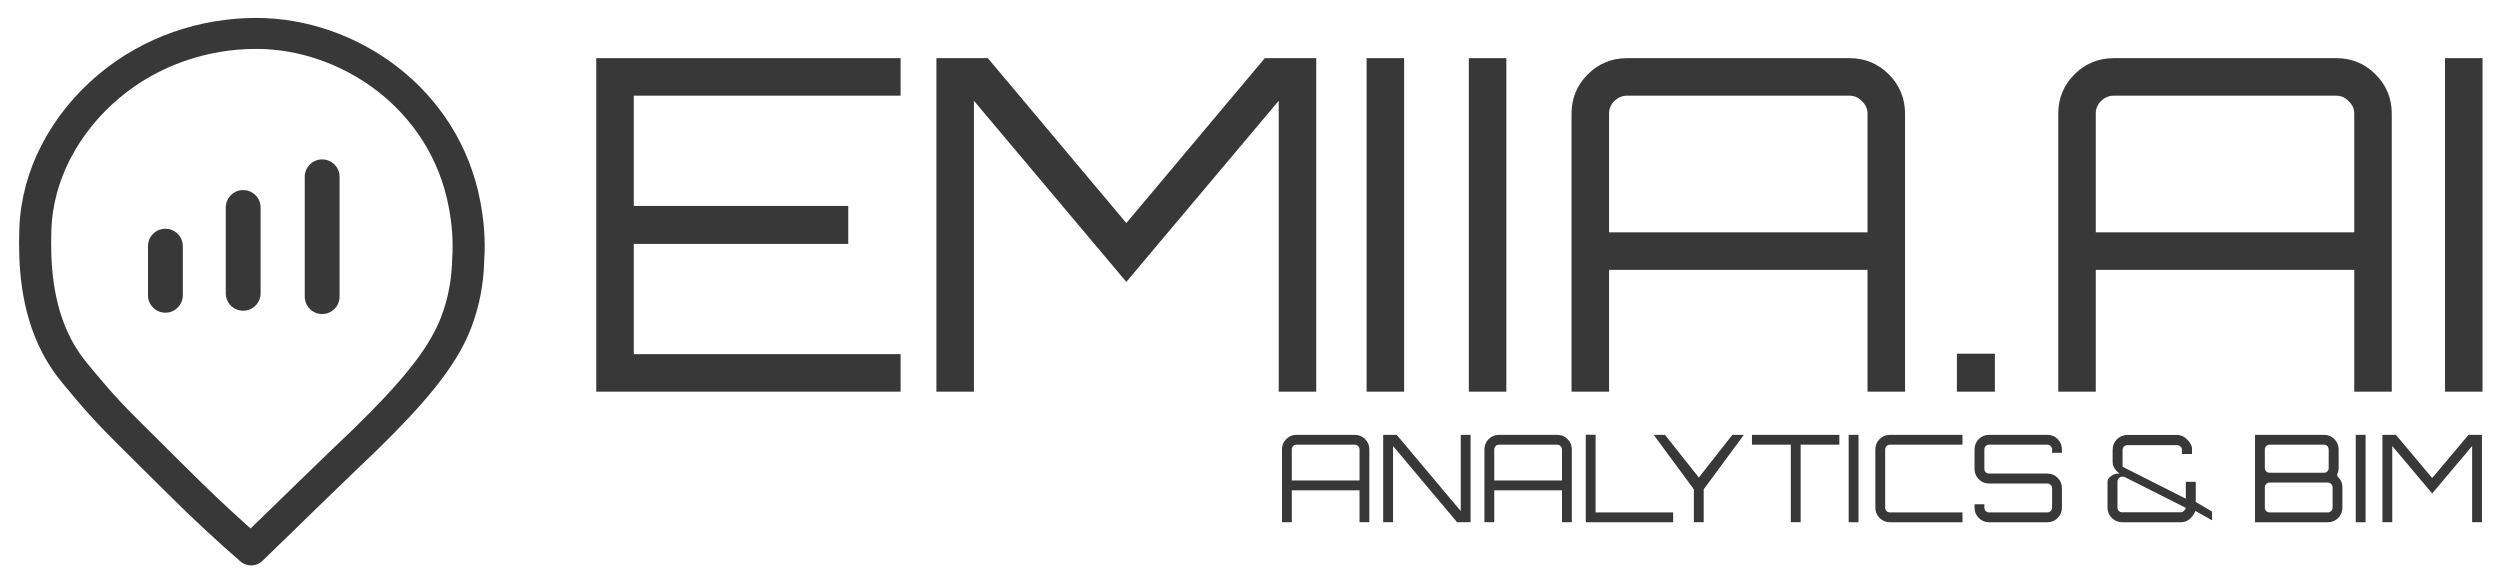
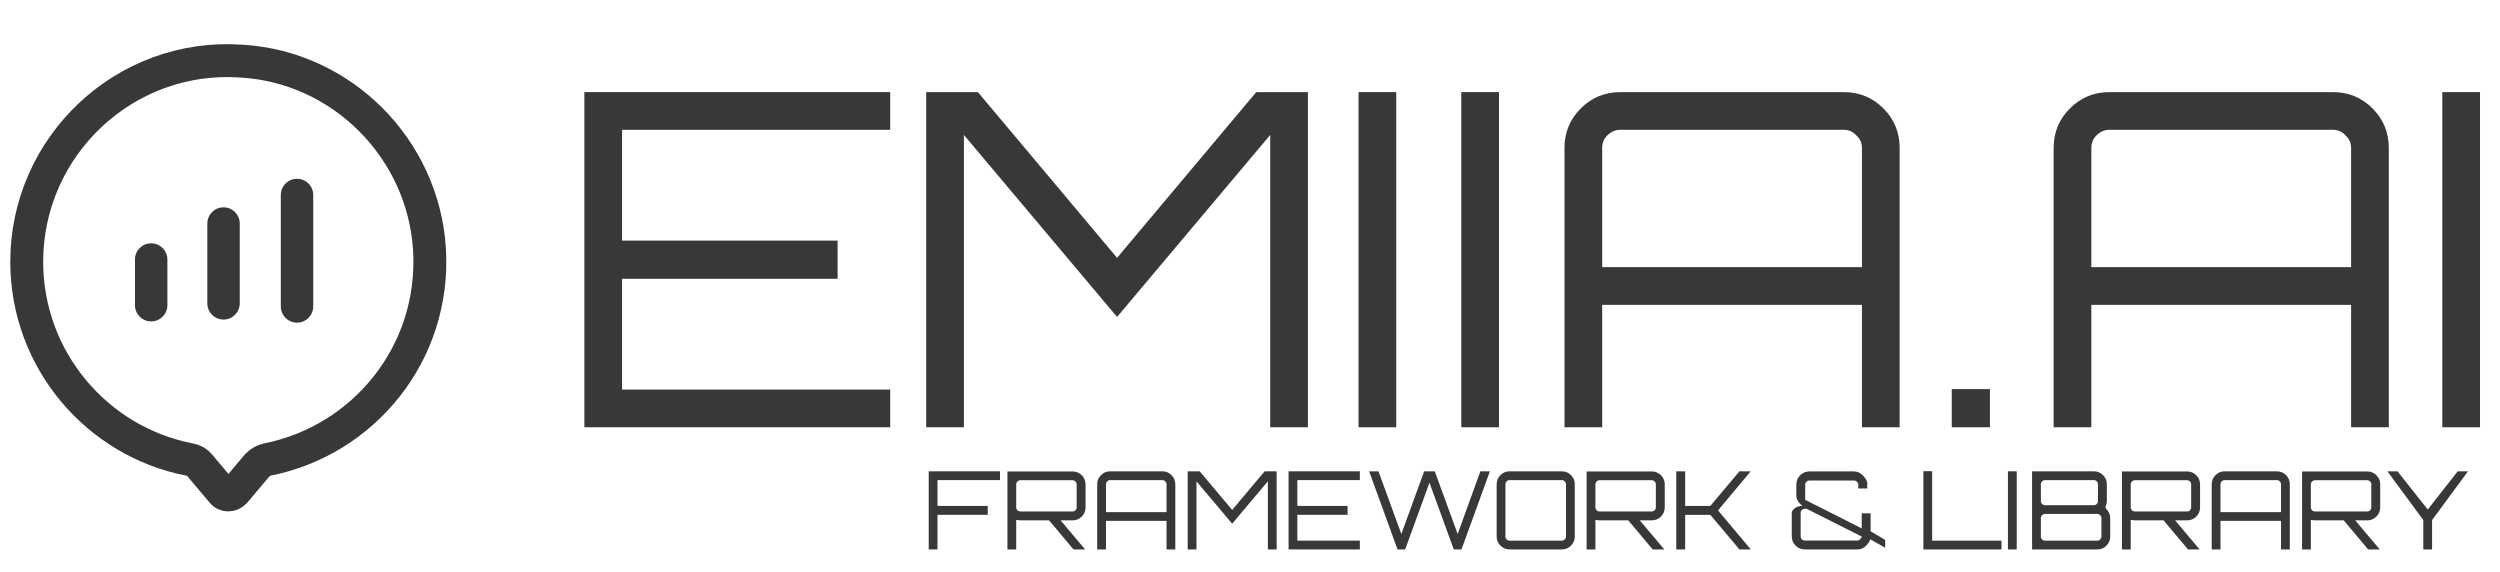
- <svg xmlns="http://www.w3.org/2000/svg" viewBox="0 0 327.123 71.816" id="svg877" version="1.1" height="71.816" width="310.747">
+ <svg xmlns="http://www.w3.org/2000/svg" width="309.747" height="70.816" version="1.1" id="svg877" viewBox="0 0 326.07 70.816">
+   <g transform="translate(-4.210786)" id="g32886">
+     <path id="path1384-0-5" d="m 60.226,30.602 c 0.835,13.55 -8.538,24.965 -21.16,27.471 -0.464,0.093 -0.928,0.371 -1.299,0.742 l -2.97,3.527 c -0.464,0.464 -1.207,0.464 -1.578,0 l -2.97,-3.527 c -0.279,-0.371 -0.742,-0.65 -1.299,-0.742 -12.065,-2.32 -21.253,-12.993 -21.253,-25.801 0,-15.035 12.715,-27.193 27.935,-26.172 13.179,0.742 23.759,11.415 24.594,24.501 z" class="st18" style="fill:none;fill-opacity:1;stroke:#383838;stroke-width:4.292;stroke-miterlimit:4;stroke-dasharray:none;stroke-opacity:1" />
+     <g transform="matrix(3.500588,0,0,3.500588,-66.30621,-200.4938)" id="g6433">
+       <path id="path1148-5" d="m 28.473,64.466 a 0.604,0.604 0 0 0 -0.604,0.604 v 2.974 a 0.604,0.604 0 0 0 0.604,0.604 0.604,0.604 0 0 0 0.604,-0.604 v -2.974 a 0.604,0.604 0 0 0 -0.604,-0.604 z" style="color:#000000;font-style:normal;font-variant:normal;font-weight:normal;font-stretch:normal;font-size:medium;line-height:normal;font-family:sans-serif;font-variant-ligatures:normal;font-variant-position:normal;font-variant-caps:normal;font-variant-numeric:normal;font-variant-alternates:normal;font-variant-east-asian:normal;font-feature-settings:normal;font-variation-settings:normal;text-indent:0;text-align:start;text-decoration:none;text-decoration-line:none;text-decoration-style:solid;text-decoration-color:#000000;letter-spacing:normal;word-spacing:normal;text-transform:none;writing-mode:lr-tb;direction:ltr;text-orientation:mixed;dominant-baseline:auto;baseline-shift:baseline;text-anchor:start;white-space:normal;shape-padding:0;shape-margin:0;inline-size:0;clip-rule:nonzero;display:inline;overflow:visible;visibility:visible;isolation:auto;mix-blend-mode:normal;color-interpolation:sRGB;color-interpolation-filters:linearRGB;solid-color:#000000;solid-opacity:1;vector-effect:none;fill:#383838;fill-opacity:1;fill-rule:nonzero;stroke:#383838;stroke-width:0;stroke-linecap:round;stroke-linejoin:round;stroke-miterlimit:4;stroke-dasharray:none;stroke-dashoffset:0;stroke-opacity:1;color-rendering:auto;image-rendering:auto;shape-rendering:auto;text-rendering:auto;enable-background:accumulate;stop-color:#000000" />
+       <path id="path1144-8" d="m 25.777,65.806 a 0.604,0.604 0 0 0 -0.604,0.604 v 1.703 a 0.604,0.604 0 0 0 0.604,0.604 0.604,0.604 0 0 0 0.604,-0.604 V 66.41 a 0.604,0.604 0 0 0 -0.604,-0.604 z" style="color:#000000;font-style:normal;font-variant:normal;font-weight:normal;font-stretch:normal;font-size:medium;line-height:normal;font-family:sans-serif;font-variant-ligatures:normal;font-variant-position:normal;font-variant-caps:normal;font-variant-numeric:normal;font-variant-alternates:normal;font-variant-east-asian:normal;font-feature-settings:normal;font-variation-settings:normal;text-indent:0;text-align:start;text-decoration:none;text-decoration-line:none;text-decoration-style:solid;text-decoration-color:#000000;letter-spacing:normal;word-spacing:normal;text-transform:none;writing-mode:lr-tb;direction:ltr;text-orientation:mixed;dominant-baseline:auto;baseline-shift:baseline;text-anchor:start;white-space:normal;shape-padding:0;shape-margin:0;inline-size:0;clip-rule:nonzero;display:inline;overflow:visible;visibility:visible;isolation:auto;mix-blend-mode:normal;color-interpolation:sRGB;color-interpolation-filters:linearRGB;solid-color:#000000;solid-opacity:1;vector-effect:none;fill:#383838;fill-opacity:1;fill-rule:nonzero;stroke:#383838;stroke-width:0;stroke-linecap:round;stroke-linejoin:round;stroke-miterlimit:4;stroke-dasharray:none;stroke-dashoffset:0;stroke-opacity:1;color-rendering:auto;image-rendering:auto;shape-rendering:auto;text-rendering:auto;enable-background:accumulate;stop-color:#000000" />
+       <path id="path1152-3" d="m 31.211,63.402 a 0.604,0.604 0 0 0 -0.604,0.604 v 4.153 a 0.604,0.604 0 0 0 0.604,0.604 0.604,0.604 0 0 0 0.604,-0.604 V 64.006 a 0.604,0.604 0 0 0 -0.604,-0.604 z" style="color:#000000;font-style:normal;font-variant:normal;font-weight:normal;font-stretch:normal;font-size:medium;line-height:normal;font-family:sans-serif;font-variant-ligatures:normal;font-variant-position:normal;font-variant-caps:normal;font-variant-numeric:normal;font-variant-alternates:normal;font-variant-east-asian:normal;font-feature-settings:normal;font-variation-settings:normal;text-indent:0;text-align:start;text-decoration:none;text-decoration-line:none;text-decoration-style:solid;text-decoration-color:#000000;letter-spacing:normal;word-spacing:normal;text-transform:none;writing-mode:lr-tb;direction:ltr;text-orientation:mixed;dominant-baseline:auto;baseline-shift:baseline;text-anchor:start;white-space:normal;shape-padding:0;shape-margin:0;inline-size:0;clip-rule:nonzero;display:inline;overflow:visible;visibility:visible;isolation:auto;mix-blend-mode:normal;color-interpolation:sRGB;color-interpolation-filters:linearRGB;solid-color:#000000;solid-opacity:1;vector-effect:none;fill:#383838;fill-opacity:1;fill-rule:nonzero;stroke:#383838;stroke-width:0;stroke-linecap:round;stroke-linejoin:round;stroke-miterlimit:4;stroke-dasharray:none;stroke-dashoffset:0;stroke-opacity:1;color-rendering:auto;image-rendering:auto;shape-rendering:auto;text-rendering:auto;enable-background:accumulate;stop-color:#000000" />
+     </g>
+   </g>
  <defs id="defs881" />
-   <style id="style863" type="text/css" />
-   <path id="path1148" d="m 31.82,22.98 a 2.279,2.279 0 0 0 -2.279,2.279 v 11.228 a 2.279,2.279 0 0 0 2.279,2.279 2.279,2.279 0 0 0 2.279,-2.279 v -11.228 a 2.279,2.279 0 0 0 -2.279,-2.279 z" style="color:#000000;font-style:normal;font-variant:normal;font-weight:normal;font-stretch:normal;font-size:medium;line-height:normal;font-family:sans-serif;font-variant-ligatures:normal;font-variant-position:normal;font-variant-caps:normal;font-variant-numeric:normal;font-variant-alternates:normal;font-variant-east-asian:normal;font-feature-settings:normal;font-variation-settings:normal;text-indent:0;text-align:start;text-decoration:none;text-decoration-line:none;text-decoration-style:solid;text-decoration-color:#000000;letter-spacing:normal;word-spacing:normal;text-transform:none;writing-mode:lr-tb;direction:ltr;text-orientation:mixed;dominant-baseline:auto;baseline-shift:baseline;text-anchor:start;white-space:normal;shape-padding:0;shape-margin:0;inline-size:0;clip-rule:nonzero;display:inline;overflow:visible;visibility:visible;opacity:1;isolation:auto;mix-blend-mode:normal;color-interpolation:sRGB;color-interpolation-filters:linearRGB;solid-color:#000000;solid-opacity:1;vector-effect:none;fill:#383838;fill-opacity:1;fill-rule:nonzero;stroke:none;stroke-width:4.557;stroke-linecap:round;stroke-linejoin:round;stroke-miterlimit:4;stroke-dasharray:none;stroke-dashoffset:0;stroke-opacity:1;color-rendering:auto;image-rendering:auto;shape-rendering:auto;text-rendering:auto;enable-background:accumulate;stop-color:#000000;stop-opacity:1" />
-   <path id="path1144" d="m 21.642,28.039 a 2.279,2.279 0 0 0 -2.279,2.279 v 6.428 a 2.279,2.279 0 0 0 2.279,2.279 2.279,2.279 0 0 0 2.279,-2.279 v -6.428 a 2.279,2.279 0 0 0 -2.279,-2.279 z" style="color:#000000;font-style:normal;font-variant:normal;font-weight:normal;font-stretch:normal;font-size:medium;line-height:normal;font-family:sans-serif;font-variant-ligatures:normal;font-variant-position:normal;font-variant-caps:normal;font-variant-numeric:normal;font-variant-alternates:normal;font-variant-east-asian:normal;font-feature-settings:normal;font-variation-settings:normal;text-indent:0;text-align:start;text-decoration:none;text-decoration-line:none;text-decoration-style:solid;text-decoration-color:#000000;letter-spacing:normal;word-spacing:normal;text-transform:none;writing-mode:lr-tb;direction:ltr;text-orientation:mixed;dominant-baseline:auto;baseline-shift:baseline;text-anchor:start;white-space:normal;shape-padding:0;shape-margin:0;inline-size:0;clip-rule:nonzero;display:inline;overflow:visible;visibility:visible;opacity:1;isolation:auto;mix-blend-mode:normal;color-interpolation:sRGB;color-interpolation-filters:linearRGB;solid-color:#000000;solid-opacity:1;vector-effect:none;fill:#383838;fill-opacity:1;fill-rule:nonzero;stroke:none;stroke-width:4.557;stroke-linecap:round;stroke-linejoin:round;stroke-miterlimit:4;stroke-dasharray:none;stroke-dashoffset:0;stroke-opacity:1;color-rendering:auto;image-rendering:auto;shape-rendering:auto;text-rendering:auto;enable-background:accumulate;stop-color:#000000;stop-opacity:1" />
-   <path id="path1152" d="m 42.154,18.964 a 2.279,2.279 0 0 0 -2.279,2.279 v 15.676 a 2.279,2.279 0 0 0 2.279,2.279 2.279,2.279 0 0 0 2.279,-2.279 v -15.676 a 2.279,2.279 0 0 0 -2.279,-2.279 z" style="color:#000000;font-style:normal;font-variant:normal;font-weight:normal;font-stretch:normal;font-size:medium;line-height:normal;font-family:sans-serif;font-variant-ligatures:normal;font-variant-position:normal;font-variant-caps:normal;font-variant-numeric:normal;font-variant-alternates:normal;font-variant-east-asian:normal;font-feature-settings:normal;font-variation-settings:normal;text-indent:0;text-align:start;text-decoration:none;text-decoration-line:none;text-decoration-style:solid;text-decoration-color:#000000;letter-spacing:normal;word-spacing:normal;text-transform:none;writing-mode:lr-tb;direction:ltr;text-orientation:mixed;dominant-baseline:auto;baseline-shift:baseline;text-anchor:start;white-space:normal;shape-padding:0;shape-margin:0;inline-size:0;clip-rule:nonzero;display:inline;overflow:visible;visibility:visible;opacity:1;isolation:auto;mix-blend-mode:normal;color-interpolation:sRGB;color-interpolation-filters:linearRGB;solid-color:#000000;solid-opacity:1;vector-effect:none;fill:#383838;fill-opacity:1;fill-rule:nonzero;stroke:none;stroke-width:4.557;stroke-linecap:round;stroke-linejoin:round;stroke-miterlimit:4;stroke-dasharray:none;stroke-dashoffset:0;stroke-opacity:1;color-rendering:auto;image-rendering:auto;shape-rendering:auto;text-rendering:auto;enable-background:accumulate;stop-color:#000000;stop-opacity:1" />
-   <g aria-label="EMIIA.AI" id="text835" style="font-size:60.61px;line-height:1.25;font-family:sans-serif;fill:#383838;fill-opacity:1;stroke:none;stroke-width:0.632;stroke-miterlimit:4;stroke-dasharray:none;stroke-opacity:1" transform="translate(27.31972,3.271775)">
-     <path d="M 90.522,2.445 V 7.355 H 55.61 V 21.78 H 83.673 V 26.75 H 55.61 v 14.425 h 34.912 v 4.909 H 50.701 V 2.445 Z" style="font-style:normal;font-variant:normal;font-weight:normal;font-stretch:normal;font-size:60.61px;font-family:Orbitron;-inkscape-font-specification:Orbitron;fill:#383838;fill-opacity:1;stroke:none;stroke-width:0.632;stroke-miterlimit:4;stroke-dasharray:none;stroke-opacity:1" id="path1470" />
-     <path d="M 120.059,24.023 138.181,2.445 h 6.728 V 46.085 h -4.909 V 8.022 L 120.059,31.72 100.118,8.022 V 46.085 H 95.209 V 2.445 h 6.728 z" style="font-style:normal;font-variant:normal;font-weight:normal;font-stretch:normal;font-size:60.61px;font-family:Orbitron;-inkscape-font-specification:Orbitron;fill:#383838;fill-opacity:1;stroke:none;stroke-width:0.632;stroke-miterlimit:4;stroke-dasharray:none;stroke-opacity:1" id="path1472" />
-     <path d="M 151.499,46.085 V 2.445 h 4.909 V 46.085 Z" style="font-style:normal;font-variant:normal;font-weight:normal;font-stretch:normal;font-size:60.61px;font-family:Orbitron;-inkscape-font-specification:Orbitron;fill:#383838;fill-opacity:1;stroke:none;stroke-width:0.632;stroke-miterlimit:4;stroke-dasharray:none;stroke-opacity:1" id="path1474" />
-     <path d="M 164.876,46.085 V 2.445 h 4.909 V 46.085 Z" style="font-style:normal;font-variant:normal;font-weight:normal;font-stretch:normal;font-size:60.61px;font-family:Orbitron;-inkscape-font-specification:Orbitron;fill:#383838;fill-opacity:1;stroke:none;stroke-width:0.632;stroke-miterlimit:4;stroke-dasharray:none;stroke-opacity:1" id="path1476" />
-     <path d="m 185.587,2.445 h 29.093 q 3.031,0 5.152,2.121 2.121,2.121 2.121,5.152 V 46.085 h -4.909 V 30.144 h -33.821 v 15.941 h -4.909 V 9.719 q 0,-3.031 2.121,-5.152 2.121,-2.121 5.152,-2.121 z m -2.364,22.789 h 33.821 V 9.719 q 0,-0.97 -0.727,-1.636 Q 215.65,7.355 214.68,7.355 h -29.093 q -0.97,0 -1.697,0.727 -0.667,0.667 -0.667,1.636 z" style="font-style:normal;font-variant:normal;font-weight:normal;font-stretch:normal;font-size:60.61px;font-family:Orbitron;-inkscape-font-specification:Orbitron;fill:#383838;fill-opacity:1;stroke:none;stroke-width:0.632;stroke-miterlimit:4;stroke-dasharray:none;stroke-opacity:1" id="path1478" />
-     <path d="m 233.708,41.115 v 4.97 h -4.97 v -4.97 z" style="font-style:normal;font-variant:normal;font-weight:normal;font-stretch:normal;font-size:60.61px;font-family:Orbitron;-inkscape-font-specification:Orbitron;fill:#383838;fill-opacity:1;stroke:none;stroke-width:0.632;stroke-miterlimit:4;stroke-dasharray:none;stroke-opacity:1" id="path1480" />
-     <path d="m 249.275,2.445 h 29.093 q 3.031,0 5.152,2.121 2.121,2.121 2.121,5.152 V 46.085 H 280.732 V 30.144 h -33.821 v 15.941 h -4.909 V 9.719 q 0,-3.031 2.121,-5.152 2.121,-2.121 5.152,-2.121 z m -2.364,22.789 H 280.732 V 9.719 q 0,-0.97 -0.727,-1.636 Q 279.338,7.355 278.368,7.355 h -29.093 q -0.97,0 -1.697,0.727 -0.667,0.667 -0.667,1.636 z" style="font-style:normal;font-variant:normal;font-weight:normal;font-stretch:normal;font-size:60.61px;font-family:Orbitron;-inkscape-font-specification:Orbitron;fill:#383838;fill-opacity:1;stroke:none;stroke-width:0.632;stroke-miterlimit:4;stroke-dasharray:none;stroke-opacity:1" id="path1482" />
-     <path d="M 292.608,46.085 V 2.445 h 4.909 V 46.085 Z" style="font-style:normal;font-variant:normal;font-weight:normal;font-stretch:normal;font-size:60.61px;font-family:Orbitron;-inkscape-font-specification:Orbitron;fill:#383838;fill-opacity:1;stroke:none;stroke-width:0.632;stroke-miterlimit:4;stroke-dasharray:none;stroke-opacity:1" id="path1484" />
+   <style type="text/css" id="style863" />
+   <text xml:space="preserve" style="font-style:normal;font-variant:normal;font-weight:normal;font-stretch:normal;font-size:22.457px;line-height:1.25;font-family:Orbitron;-inkscape-font-specification:Orbitron;stroke-width:1.053" x="202.878" y="109.342" id="text3693">
+     <tspan id="tspan3691" x="202.878" y="109.342" style="font-style:normal;font-variant:normal;font-weight:normal;font-stretch:normal;font-family:Orbitron;-inkscape-font-specification:Orbitron;stroke-width:1.053" />
+   </text>
+   <g aria-label="EMIIA.AI" id="text835-3" style="font-size:60.61px;line-height:1.25;font-family:sans-serif;fill:#383838;fill-opacity:1;stroke:none;stroke-width:0.632;stroke-miterlimit:4;stroke-dasharray:none;stroke-opacity:1" transform="matrix(1.001738,0,0,1.001738,25.42883,7.697276)">
+     <path d="M 90.522,2.445 V 7.355 H 55.61 V 21.78 H 83.673 V 26.75 H 55.61 v 14.425 h 34.912 v 4.909 H 50.701 V 2.445 Z" style="font-style:normal;font-variant:normal;font-weight:normal;font-stretch:normal;font-size:60.61px;font-family:Orbitron;-inkscape-font-specification:Orbitron;fill:#383838;fill-opacity:1;stroke:none;stroke-width:0.632;stroke-miterlimit:4;stroke-dasharray:none;stroke-opacity:1" id="path1470-2" />
+     <path d="M 120.059,24.023 138.181,2.445 h 6.728 V 46.085 h -4.909 V 8.022 L 120.059,31.72 100.118,8.022 V 46.085 H 95.209 V 2.445 h 6.728 z" style="font-style:normal;font-variant:normal;font-weight:normal;font-stretch:normal;font-size:60.61px;font-family:Orbitron;-inkscape-font-specification:Orbitron;fill:#383838;fill-opacity:1;stroke:none;stroke-width:0.632;stroke-miterlimit:4;stroke-dasharray:none;stroke-opacity:1" id="path1472-7" />
+     <path d="M 151.499,46.085 V 2.445 h 4.909 V 46.085 Z" style="font-style:normal;font-variant:normal;font-weight:normal;font-stretch:normal;font-size:60.61px;font-family:Orbitron;-inkscape-font-specification:Orbitron;fill:#383838;fill-opacity:1;stroke:none;stroke-width:0.632;stroke-miterlimit:4;stroke-dasharray:none;stroke-opacity:1" id="path1474-1" />
+     <path d="M 164.876,46.085 V 2.445 h 4.909 V 46.085 Z" style="font-style:normal;font-variant:normal;font-weight:normal;font-stretch:normal;font-size:60.61px;font-family:Orbitron;-inkscape-font-specification:Orbitron;fill:#383838;fill-opacity:1;stroke:none;stroke-width:0.632;stroke-miterlimit:4;stroke-dasharray:none;stroke-opacity:1" id="path1476-0" />
+     <path d="m 185.587,2.445 h 29.093 q 3.031,0 5.152,2.121 2.121,2.121 2.121,5.152 V 46.085 h -4.909 V 30.144 h -33.821 v 15.941 h -4.909 V 9.719 q 0,-3.031 2.121,-5.152 2.121,-2.121 5.152,-2.121 z m -2.364,22.789 h 33.821 V 9.719 q 0,-0.97 -0.727,-1.636 Q 215.65,7.355 214.68,7.355 h -29.093 q -0.97,0 -1.697,0.727 -0.667,0.667 -0.667,1.636 z" style="font-style:normal;font-variant:normal;font-weight:normal;font-stretch:normal;font-size:60.61px;font-family:Orbitron;-inkscape-font-specification:Orbitron;fill:#383838;fill-opacity:1;stroke:none;stroke-width:0.632;stroke-miterlimit:4;stroke-dasharray:none;stroke-opacity:1" id="path1478-5" />
+     <path d="m 233.708,41.115 v 4.97 h -4.97 v -4.97 z" style="font-style:normal;font-variant:normal;font-weight:normal;font-stretch:normal;font-size:60.61px;font-family:Orbitron;-inkscape-font-specification:Orbitron;fill:#383838;fill-opacity:1;stroke:none;stroke-width:0.632;stroke-miterlimit:4;stroke-dasharray:none;stroke-opacity:1" id="path1480-9" />
+     <path d="m 249.275,2.445 h 29.093 q 3.031,0 5.152,2.121 2.121,2.121 2.121,5.152 V 46.085 H 280.732 V 30.144 h -33.821 v 15.941 h -4.909 V 9.719 q 0,-3.031 2.121,-5.152 2.121,-2.121 5.152,-2.121 z m -2.364,22.789 H 280.732 V 9.719 q 0,-0.97 -0.727,-1.636 Q 279.338,7.355 278.368,7.355 h -29.093 q -0.97,0 -1.697,0.727 -0.667,0.667 -0.667,1.636 z" style="font-style:normal;font-variant:normal;font-weight:normal;font-stretch:normal;font-size:60.61px;font-family:Orbitron;-inkscape-font-specification:Orbitron;fill:#383838;fill-opacity:1;stroke:none;stroke-width:0.632;stroke-miterlimit:4;stroke-dasharray:none;stroke-opacity:1" id="path1482-4" />
+     <path d="M 292.608,46.085 V 2.445 h 4.909 V 46.085 Z" style="font-style:normal;font-variant:normal;font-weight:normal;font-stretch:normal;font-size:60.61px;font-family:Orbitron;-inkscape-font-specification:Orbitron;fill:#383838;fill-opacity:1;stroke:none;stroke-width:0.632;stroke-miterlimit:4;stroke-dasharray:none;stroke-opacity:1" id="path1484-3" />
  </g>
-   <g transform="matrix(1.224799,0,0,1.182358,111.317,-10.14752)" style="stroke:#383838;stroke-width:3.427;stroke-miterlimit:4;stroke-dasharray:none;stroke-opacity:1" id="g906">
-     <path id="path892" style="color:#000000;font-style:normal;font-variant:normal;font-weight:normal;font-stretch:normal;font-size:medium;line-height:normal;font-family:sans-serif;font-variant-ligatures:normal;font-variant-position:normal;font-variant-caps:normal;font-variant-numeric:normal;font-variant-alternates:normal;font-variant-east-asian:normal;font-feature-settings:normal;font-variation-settings:normal;text-indent:0;text-align:start;text-decoration:none;text-decoration-line:none;text-decoration-style:solid;text-decoration-color:#000000;letter-spacing:normal;word-spacing:normal;text-transform:none;writing-mode:lr-tb;direction:ltr;text-orientation:mixed;dominant-baseline:auto;baseline-shift:baseline;text-anchor:start;white-space:normal;shape-padding:0;shape-margin:0;inline-size:0;clip-rule:nonzero;display:inline;overflow:visible;visibility:visible;isolation:auto;mix-blend-mode:normal;color-interpolation:sRGB;color-interpolation-filters:linearRGB;solid-color:#000000;solid-opacity:1;vector-effect:none;fill:none;fill-opacity:1;fill-rule:nonzero;stroke:#383838;stroke-width:3.427;stroke-linecap:round;stroke-linejoin:round;stroke-miterlimit:4;stroke-dasharray:none;stroke-dashoffset:0;stroke-opacity:1;paint-order:markers fill stroke;color-rendering:auto;image-rendering:auto;shape-rendering:auto;text-rendering:auto;enable-background:accumulate;stop-color:#000000" d="m -64.055,67.837 c 4.163,-4.192 9.321,-9.392 12.323,-12.349 4.564,-4.642 8.049,-8.691 9.561,-12.777 0.828,-2.236 1.207,-4.432 1.29,-6.558 0.005,-0.118 0.003,-0.236 0.011,-0.354 0.15,-2.253 -0.037,-4.243 -0.375,-6.133 -2.118,-11.838 -12.461,-19.009 -22.305,-18.986 -5.572,0.013 -11.19,1.931 -15.694,5.839 -2.27,1.97 -4.263,4.452 -5.676,7.298 -1.29,2.597 -2.096,5.498 -2.191,8.59 -0.113,3.699 0.104,8.489 2.24,12.778 0.425,0.853 0.925,1.685 1.513,2.486 0.438,0.595 1.457,1.84 1.939,2.434 1.971,2.431 3.713,4.197 6.009,6.545 3.269,3.343 6.492,6.816 11.354,11.187 z" />
-   </g>
-   <g aria-label="ANALYTICS &amp; BIM" id="text3697-0-9-2" style="font-size:15.882px;line-height:1.25;font-family:Orbitron;-inkscape-font-specification:Orbitron;fill:#383838;fill-opacity:1;stroke-width:0.916" transform="translate(-3.337764,-66.41995)">
-     <path d="m 172.988,121.426 h 7.623 q 0.794,0 1.35,0.556 0.556,0.556 0.556,1.35 v 9.529 h -1.286 v -4.177 h -8.862 v 4.177 h -1.286 v -9.529 q 0,-0.794 0.556,-1.35 0.556,-0.556 1.35,-0.556 z m -0.619,5.972 h 8.862 v -4.066 q 0,-0.254 -0.191,-0.429 -0.175,-0.191 -0.429,-0.191 h -7.623 q -0.254,0 -0.445,0.191 -0.175,0.175 -0.175,0.429 z" style="font-size:15.882px;fill:#383838;fill-opacity:1;stroke-width:0.916" id="path4533-3" />
-     <path d="m 194.476,131.4 v -9.974 h 1.286 v 11.435 h -1.763 l -8.386,-9.974 v 9.974 h -1.286 v -11.435 h 1.763 z" style="font-size:15.882px;fill:#383838;fill-opacity:1;stroke-width:0.916" id="path4535-0" />
-     <path d="m 199.479,121.426 h 7.623 q 0.794,0 1.35,0.556 0.556,0.556 0.556,1.35 v 9.529 h -1.286 v -4.177 h -8.862 v 4.177 h -1.286 v -9.529 q 0,-0.794 0.556,-1.35 0.556,-0.556 1.35,-0.556 z m -0.619,5.972 h 8.862 v -4.066 q 0,-0.254 -0.191,-0.429 -0.175,-0.191 -0.429,-0.191 h -7.623 q -0.254,0 -0.445,0.191 -0.175,0.175 -0.175,0.429 z" style="font-size:15.882px;fill:#383838;fill-opacity:1;stroke-width:0.916" id="path4537-4" />
-     <path d="m 210.834,132.861 v -11.451 h 1.286 v 10.165 h 10.149 v 1.286 z" style="font-size:15.882px;fill:#383838;fill-opacity:1;stroke-width:0.916" id="path4539-3" />
-     <path d="m 230.013,121.426 h 1.509 l -5.257,7.131 v 4.304 h -1.286 v -4.304 l -5.257,-7.131 h 1.477 l 4.431,5.59 z" style="font-size:15.882px;fill:#383838;fill-opacity:1;stroke-width:0.916" id="path4541-6" />
-     <path d="m 232.581,121.426 h 11.435 v 1.286 h -5.066 v 10.149 h -1.286 v -10.149 h -5.082 z" style="font-size:15.882px;fill:#383838;fill-opacity:1;stroke-width:0.916" id="path4543-7" />
-     <path d="m 245.235,132.861 v -11.435 h 1.286 v 11.435 z" style="font-size:15.882px;fill:#383838;fill-opacity:1;stroke-width:0.916" id="path4545-7" />
-     <path d="m 260.128,122.713 h -9.497 q -0.254,0 -0.445,0.191 -0.175,0.175 -0.175,0.429 v 7.623 q 0,0.254 0.175,0.445 0.191,0.175 0.445,0.175 h 9.497 v 1.286 h -9.497 q -0.794,0 -1.35,-0.556 -0.556,-0.556 -0.556,-1.35 v -7.623 q 0,-0.794 0.556,-1.35 0.556,-0.556 1.35,-0.556 h 9.497 z" style="font-size:15.882px;fill:#383838;fill-opacity:1;stroke-width:0.916" id="path4547-4" />
-     <path d="m 273.139,123.332 v 0.445 h -1.286 v -0.445 q 0,-0.254 -0.191,-0.429 -0.175,-0.191 -0.429,-0.191 h -7.623 q -0.254,0 -0.445,0.191 -0.175,0.175 -0.175,0.429 v 2.557 q 0,0.254 0.175,0.429 0.191,0.175 0.445,0.175 h 7.623 q 0.794,0 1.35,0.556 0.556,0.556 0.556,1.35 v 2.557 q 0,0.794 -0.556,1.35 -0.556,0.556 -1.35,0.556 h -7.623 q -0.794,0 -1.35,-0.556 -0.556,-0.556 -0.556,-1.35 v -0.445 h 1.286 v 0.445 q 0,0.254 0.175,0.445 0.191,0.175 0.445,0.175 h 7.623 q 0.254,0 0.429,-0.175 0.191,-0.191 0.191,-0.445 v -2.557 q 0,-0.254 -0.191,-0.429 -0.175,-0.175 -0.429,-0.175 h -7.623 q -0.794,0 -1.35,-0.556 -0.556,-0.556 -0.556,-1.35 v -2.557 q 0,-0.794 0.556,-1.35 0.556,-0.556 1.35,-0.556 h 7.623 q 0.794,0 1.35,0.556 0.556,0.556 0.556,1.35 z" style="font-size:15.882px;fill:#383838;fill-opacity:1;stroke-width:0.916" id="path4549-3" />
-     <path d="m 290.653,130.209 2.128,1.255 v 1.144 l -2.176,-1.223 q -0.27,0.667 -0.778,1.08 -0.492,0.397 -1.096,0.397 h -7.703 q -0.794,0 -1.366,-0.556 -0.556,-0.572 -0.556,-1.366 v -3.415 q 0,-0.349 0.429,-0.683 0.429,-0.349 1.144,-0.349 -0.905,-0.683 -0.905,-1.525 v -1.588 q 0,-0.81 0.556,-1.366 0.572,-0.572 1.366,-0.572 h 6.528 q 0.651,0 1.191,0.492 0.556,0.476 0.746,1.128 v 0.874 h -1.318 v -0.54 q 0,-0.254 -0.191,-0.429 -0.175,-0.191 -0.429,-0.191 h -6.528 q -0.254,0 -0.445,0.191 -0.175,0.175 -0.175,0.429 v 2.208 l 8.275,4.177 v -2.208 h 1.302 z m -9.625,1.35 h 7.703 q 0.175,0 0.349,-0.159 0.175,-0.159 0.286,-0.413 l -8.1,-4.082 h -0.238 q -0.254,0 -0.445,0.191 -0.175,0.175 -0.175,0.429 v 3.415 q 0,0.254 0.175,0.445 0.191,0.175 0.445,0.175 z" style="font-size:15.882px;fill:#383838;fill-opacity:1;stroke-width:0.916" id="path4551-5" />
-     <path d="m 309.14,126.604 0.064,0.27 q 0.635,0.588 0.635,1.414 v 2.668 q 0,0.794 -0.556,1.35 -0.556,0.556 -1.35,0.556 h -9.529 v -11.435 h 9.037 q 0.794,0 1.35,0.556 0.556,0.556 0.556,1.35 v 2.43 q 0,0.429 -0.206,0.842 z m -1.699,-3.891 h -7.131 q -0.254,0 -0.445,0.191 -0.175,0.175 -0.175,0.429 v 2.43 q 0,0.254 0.175,0.445 0.191,0.175 0.445,0.175 h 7.131 q 0.254,0 0.429,-0.175 0.175,-0.191 0.175,-0.445 v -2.43 q 0,-0.254 -0.175,-0.429 -0.175,-0.191 -0.429,-0.191 z m 1.112,8.243 v -2.668 q 0,-0.254 -0.191,-0.429 -0.175,-0.191 -0.429,-0.191 h -7.623 q -0.254,0 -0.445,0.191 -0.175,0.175 -0.175,0.429 v 2.668 q 0,0.254 0.175,0.445 0.191,0.175 0.445,0.175 h 7.623 q 0.254,0 0.429,-0.175 0.191,-0.191 0.191,-0.445 z" style="font-size:15.882px;fill:#383838;fill-opacity:1;stroke-width:0.916" id="path4553-3" />
-     <path d="m 311.586,132.861 v -11.435 h 1.286 v 11.435 z" style="font-size:15.882px;fill:#383838;fill-opacity:1;stroke-width:0.916" id="path4555-3" />
-     <path d="m 321.587,127.08 4.749,-5.654 h 1.763 v 11.435 h -1.286 v -9.974 l -5.225,6.21 -5.225,-6.21 v 9.974 h -1.286 v -11.435 h 1.763 z" style="font-size:15.882px;fill:#383838;fill-opacity:1;stroke-width:0.916" id="path4557-9" />
+   <g style="font-size:22.153px;line-height:1.25;font-family:Orbitron;-inkscape-font-specification:Orbitron;fill:#383838;fill-opacity:1;stroke-width:1.278" id="text32890" aria-label="FRAMEWORK &amp; LIBRARY">
+     <path id="path33870" style="font-size:14.152px;fill:#383838;fill-opacity:1;stroke-width:1.278" d="m 121.13,59.607 h 9.298 v 1.146 h -8.152 v 3.368 h 6.552 v 1.16 h -6.552 v 4.514 h -1.146 z" />
+     <path id="path33872" style="font-size:14.152px;fill:#383838;fill-opacity:1;stroke-width:1.278" d="m 141.587,61.32 v 2.986 q 0,0.708 -0.495,1.203 -0.495,0.495 -1.203,0.495 h -1.557 l 3.198,3.793 h -1.514 l -3.184,-3.793 h -3.736 q -0.127,0 -0.552,-0.057 v 3.849 h -1.146 V 59.622 h 8.491 q 0.708,0 1.203,0.495 0.495,0.495 0.495,1.203 z m -8.491,3.524 h 6.793 q 0.226,0 0.382,-0.156 0.156,-0.156 0.156,-0.382 v -2.986 q 0,-0.226 -0.156,-0.382 -0.156,-0.17 -0.382,-0.17 h -6.793 q -0.226,0 -0.396,0.17 -0.156,0.156 -0.156,0.382 v 2.986 q 0,0.226 0.156,0.382 0.17,0.156 0.396,0.156 z" />
+     <path id="path33874" style="font-size:14.152px;fill:#383838;fill-opacity:1;stroke-width:1.278" d="m 144.803,59.607 h 6.793 q 0.708,0 1.203,0.495 0.495,0.495 0.495,1.203 v 8.491 h -1.146 v -3.722 h -7.897 v 3.722 h -1.146 v -8.491 q 0,-0.708 0.495,-1.203 0.495,-0.495 1.203,-0.495 z m -0.552,5.321 h 7.897 v -3.623 q 0,-0.226 -0.17,-0.382 -0.156,-0.17 -0.382,-0.17 H 144.803 q -0.226,0 -0.396,0.17 -0.156,0.156 -0.156,0.382 z" />
+     <path id="path33876" style="font-size:14.152px;fill:#383838;fill-opacity:1;stroke-width:1.278" d="m 160.709,64.646 4.231,-5.038 h 1.571 V 69.797 h -1.146 v -8.887 l -4.656,5.533 -4.656,-5.533 v 8.887 h -1.146 V 59.607 h 1.571 z" />
+     <path id="path33878" style="font-size:14.152px;fill:#383838;fill-opacity:1;stroke-width:1.278" d="m 177.362,59.607 v 1.146 h -8.152 v 3.368 h 6.552 v 1.16 h -6.552 v 3.368 h 8.152 v 1.146 h -9.298 V 59.607 Z" />
+     <path id="path33880" style="font-size:14.152px;fill:#383838;fill-opacity:1;stroke-width:1.278" d="m 193.08,59.607 h 1.245 l -3.708,10.189 h -1.005 l -3.17,-8.703 -3.17,8.703 h -0.991 l -3.708,-10.189 h 1.217 l 2.986,8.18 2.972,-8.18 h 1.387 l 2.986,8.18 z" />
+     <path id="path33882" style="font-size:14.152px;fill:#383838;fill-opacity:1;stroke-width:1.278" d="m 196.904,59.607 h 6.793 q 0.708,0 1.203,0.495 0.495,0.495 0.495,1.203 v 6.793 q 0,0.708 -0.495,1.203 -0.495,0.495 -1.203,0.495 h -6.793 q -0.708,0 -1.203,-0.495 -0.495,-0.495 -0.495,-1.203 v -6.793 q 0,-0.708 0.495,-1.203 0.495,-0.495 1.203,-0.495 z m 0,9.043 h 6.793 q 0.226,0 0.382,-0.156 0.17,-0.17 0.17,-0.396 v -6.793 q 0,-0.226 -0.17,-0.382 -0.156,-0.17 -0.382,-0.17 h -6.793 q -0.226,0 -0.396,0.17 -0.156,0.156 -0.156,0.382 v 6.793 q 0,0.226 0.156,0.396 0.17,0.156 0.396,0.156 z" />
+     <path id="path33884" style="font-size:14.152px;fill:#383838;fill-opacity:1;stroke-width:1.278" d="m 217.129,61.32 v 2.986 q 0,0.708 -0.495,1.203 -0.495,0.495 -1.203,0.495 h -1.557 l 3.198,3.793 h -1.514 l -3.184,-3.793 h -3.736 q -0.127,0 -0.552,-0.057 v 3.849 h -1.146 V 59.622 h 8.491 q 0.708,0 1.203,0.495 0.495,0.495 0.495,1.203 z m -8.491,3.524 h 6.793 q 0.226,0 0.382,-0.156 0.156,-0.156 0.156,-0.382 v -2.986 q 0,-0.226 -0.156,-0.382 -0.156,-0.17 -0.382,-0.17 h -6.793 q -0.226,0 -0.396,0.17 -0.156,0.156 -0.156,0.382 v 2.986 q 0,0.226 0.156,0.382 0.17,0.156 0.396,0.156 z" />
+     <path id="path33886" style="font-size:14.152px;fill:#383838;fill-opacity:1;stroke-width:1.278" d="m 226.869,59.607 h 1.472 l -4.26,5.095 4.274,5.095 h -1.486 l -3.793,-4.514 h -3.283 v 4.514 h -1.16 V 59.607 h 1.16 v 4.514 h 3.283 z" />
+     <path id="path33888" style="font-size:14.152px;fill:#383838;fill-opacity:1;stroke-width:1.278" d="m 243.984,67.433 1.896,1.118 v 1.019 l -1.939,-1.09 q -0.241,0.594 -0.693,0.962 -0.439,0.354 -0.976,0.354 h -6.864 q -0.708,0 -1.217,-0.495 -0.495,-0.509 -0.495,-1.217 v -3.043 q 0,-0.311 0.382,-0.609 0.382,-0.311 1.019,-0.311 -0.807,-0.609 -0.807,-1.359 v -1.415 q 0,-0.722 0.495,-1.217 0.509,-0.509 1.217,-0.509 h 5.816 q 0.58,0 1.061,0.439 0.495,0.425 0.665,1.005 v 0.778 h -1.175 v -0.481 q 0,-0.226 -0.17,-0.382 -0.156,-0.17 -0.382,-0.17 h -5.816 q -0.226,0 -0.396,0.17 -0.156,0.156 -0.156,0.382 v 1.967 l 7.373,3.722 v -1.967 h 1.16 z m -8.576,1.203 h 6.864 q 0.156,0 0.311,-0.142 0.156,-0.142 0.255,-0.368 l -7.218,-3.637 h -0.212 q -0.226,0 -0.396,0.17 -0.156,0.156 -0.156,0.382 v 3.043 q 0,0.226 0.156,0.396 0.17,0.156 0.396,0.156 z" />
+     <path id="path33890" style="font-size:14.152px;fill:#383838;fill-opacity:1;stroke-width:1.278" d="M 250.861,69.797 V 59.593 h 1.146 v 9.057 h 9.043 v 1.146 z" />
+     <path id="path33892" style="font-size:14.152px;fill:#383838;fill-opacity:1;stroke-width:1.278" d="M 261.89,69.797 V 59.607 h 1.146 V 69.797 Z" />
+     <path id="path33894" style="font-size:14.152px;fill:#383838;fill-opacity:1;stroke-width:1.278" d="m 274.608,64.221 0.057,0.241 q 0.566,0.524 0.566,1.26 v 2.378 q 0,0.708 -0.495,1.203 -0.495,0.495 -1.203,0.495 h -8.491 V 59.607 h 8.052 q 0.708,0 1.203,0.495 0.495,0.495 0.495,1.203 v 2.165 q 0,0.382 -0.184,0.75 z m -1.514,-3.467 h -6.354 q -0.226,0 -0.396,0.17 -0.156,0.156 -0.156,0.382 v 2.165 q 0,0.226 0.156,0.396 0.17,0.156 0.396,0.156 h 6.354 q 0.226,0 0.382,-0.156 0.156,-0.17 0.156,-0.396 v -2.165 q 0,-0.226 -0.156,-0.382 -0.156,-0.17 -0.382,-0.17 z m 0.991,7.345 v -2.378 q 0,-0.226 -0.17,-0.382 -0.156,-0.17 -0.382,-0.17 h -6.793 q -0.226,0 -0.396,0.17 -0.156,0.156 -0.156,0.382 v 2.378 q 0,0.226 0.156,0.396 0.17,0.156 0.396,0.156 h 6.793 q 0.226,0 0.382,-0.156 0.17,-0.17 0.17,-0.396 z" />
+     <path id="path33896" style="font-size:14.152px;fill:#383838;fill-opacity:1;stroke-width:1.278" d="m 286.949,61.32 v 2.986 q 0,0.708 -0.495,1.203 -0.495,0.495 -1.203,0.495 h -1.557 l 3.198,3.793 h -1.514 l -3.184,-3.793 h -3.736 q -0.127,0 -0.552,-0.057 V 69.797 H 276.76 V 59.622 h 8.491 q 0.708,0 1.203,0.495 0.495,0.495 0.495,1.203 z m -8.491,3.524 h 6.793 q 0.226,0 0.382,-0.156 0.156,-0.156 0.156,-0.382 v -2.986 q 0,-0.226 -0.156,-0.382 -0.156,-0.17 -0.382,-0.17 h -6.793 q -0.226,0 -0.396,0.17 -0.156,0.156 -0.156,0.382 v 2.986 q 0,0.226 0.156,0.382 0.17,0.156 0.396,0.156 z" />
+     <path id="path33898" style="font-size:14.152px;fill:#383838;fill-opacity:1;stroke-width:1.278" d="m 290.165,59.607 h 6.793 q 0.708,0 1.203,0.495 0.495,0.495 0.495,1.203 v 8.491 h -1.146 v -3.722 h -7.897 v 3.722 h -1.146 v -8.491 q 0,-0.708 0.495,-1.203 0.495,-0.495 1.203,-0.495 z m -0.552,5.321 h 7.897 v -3.623 q 0,-0.226 -0.17,-0.382 -0.156,-0.17 -0.382,-0.17 h -6.793 q -0.226,0 -0.396,0.17 -0.156,0.156 -0.156,0.382 z" />
+     <path id="path33900" style="font-size:14.152px;fill:#383838;fill-opacity:1;stroke-width:1.278" d="m 310.444,61.32 v 2.986 q 0,0.708 -0.495,1.203 -0.495,0.495 -1.203,0.495 h -1.557 l 3.198,3.793 h -1.514 l -3.184,-3.793 h -3.736 q -0.127,0 -0.552,-0.057 v 3.849 h -1.146 V 59.622 h 8.491 q 0.708,0 1.203,0.495 0.495,0.495 0.495,1.203 z m -8.491,3.524 h 6.793 q 0.226,0 0.382,-0.156 0.156,-0.156 0.156,-0.382 v -2.986 q 0,-0.226 -0.156,-0.382 -0.156,-0.17 -0.382,-0.17 h -6.793 q -0.226,0 -0.396,0.17 -0.156,0.156 -0.156,0.382 v 2.986 q 0,0.226 0.156,0.382 0.17,0.156 0.396,0.156 z" />
+     <path id="path33902" style="font-size:14.152px;fill:#383838;fill-opacity:1;stroke-width:1.278" d="m 320.552,59.607 h 1.344 l -4.684,6.354 v 3.835 h -1.146 v -3.835 l -4.684,-6.354 h 1.316 l 3.948,4.982 z" />
  </g>
</svg>
